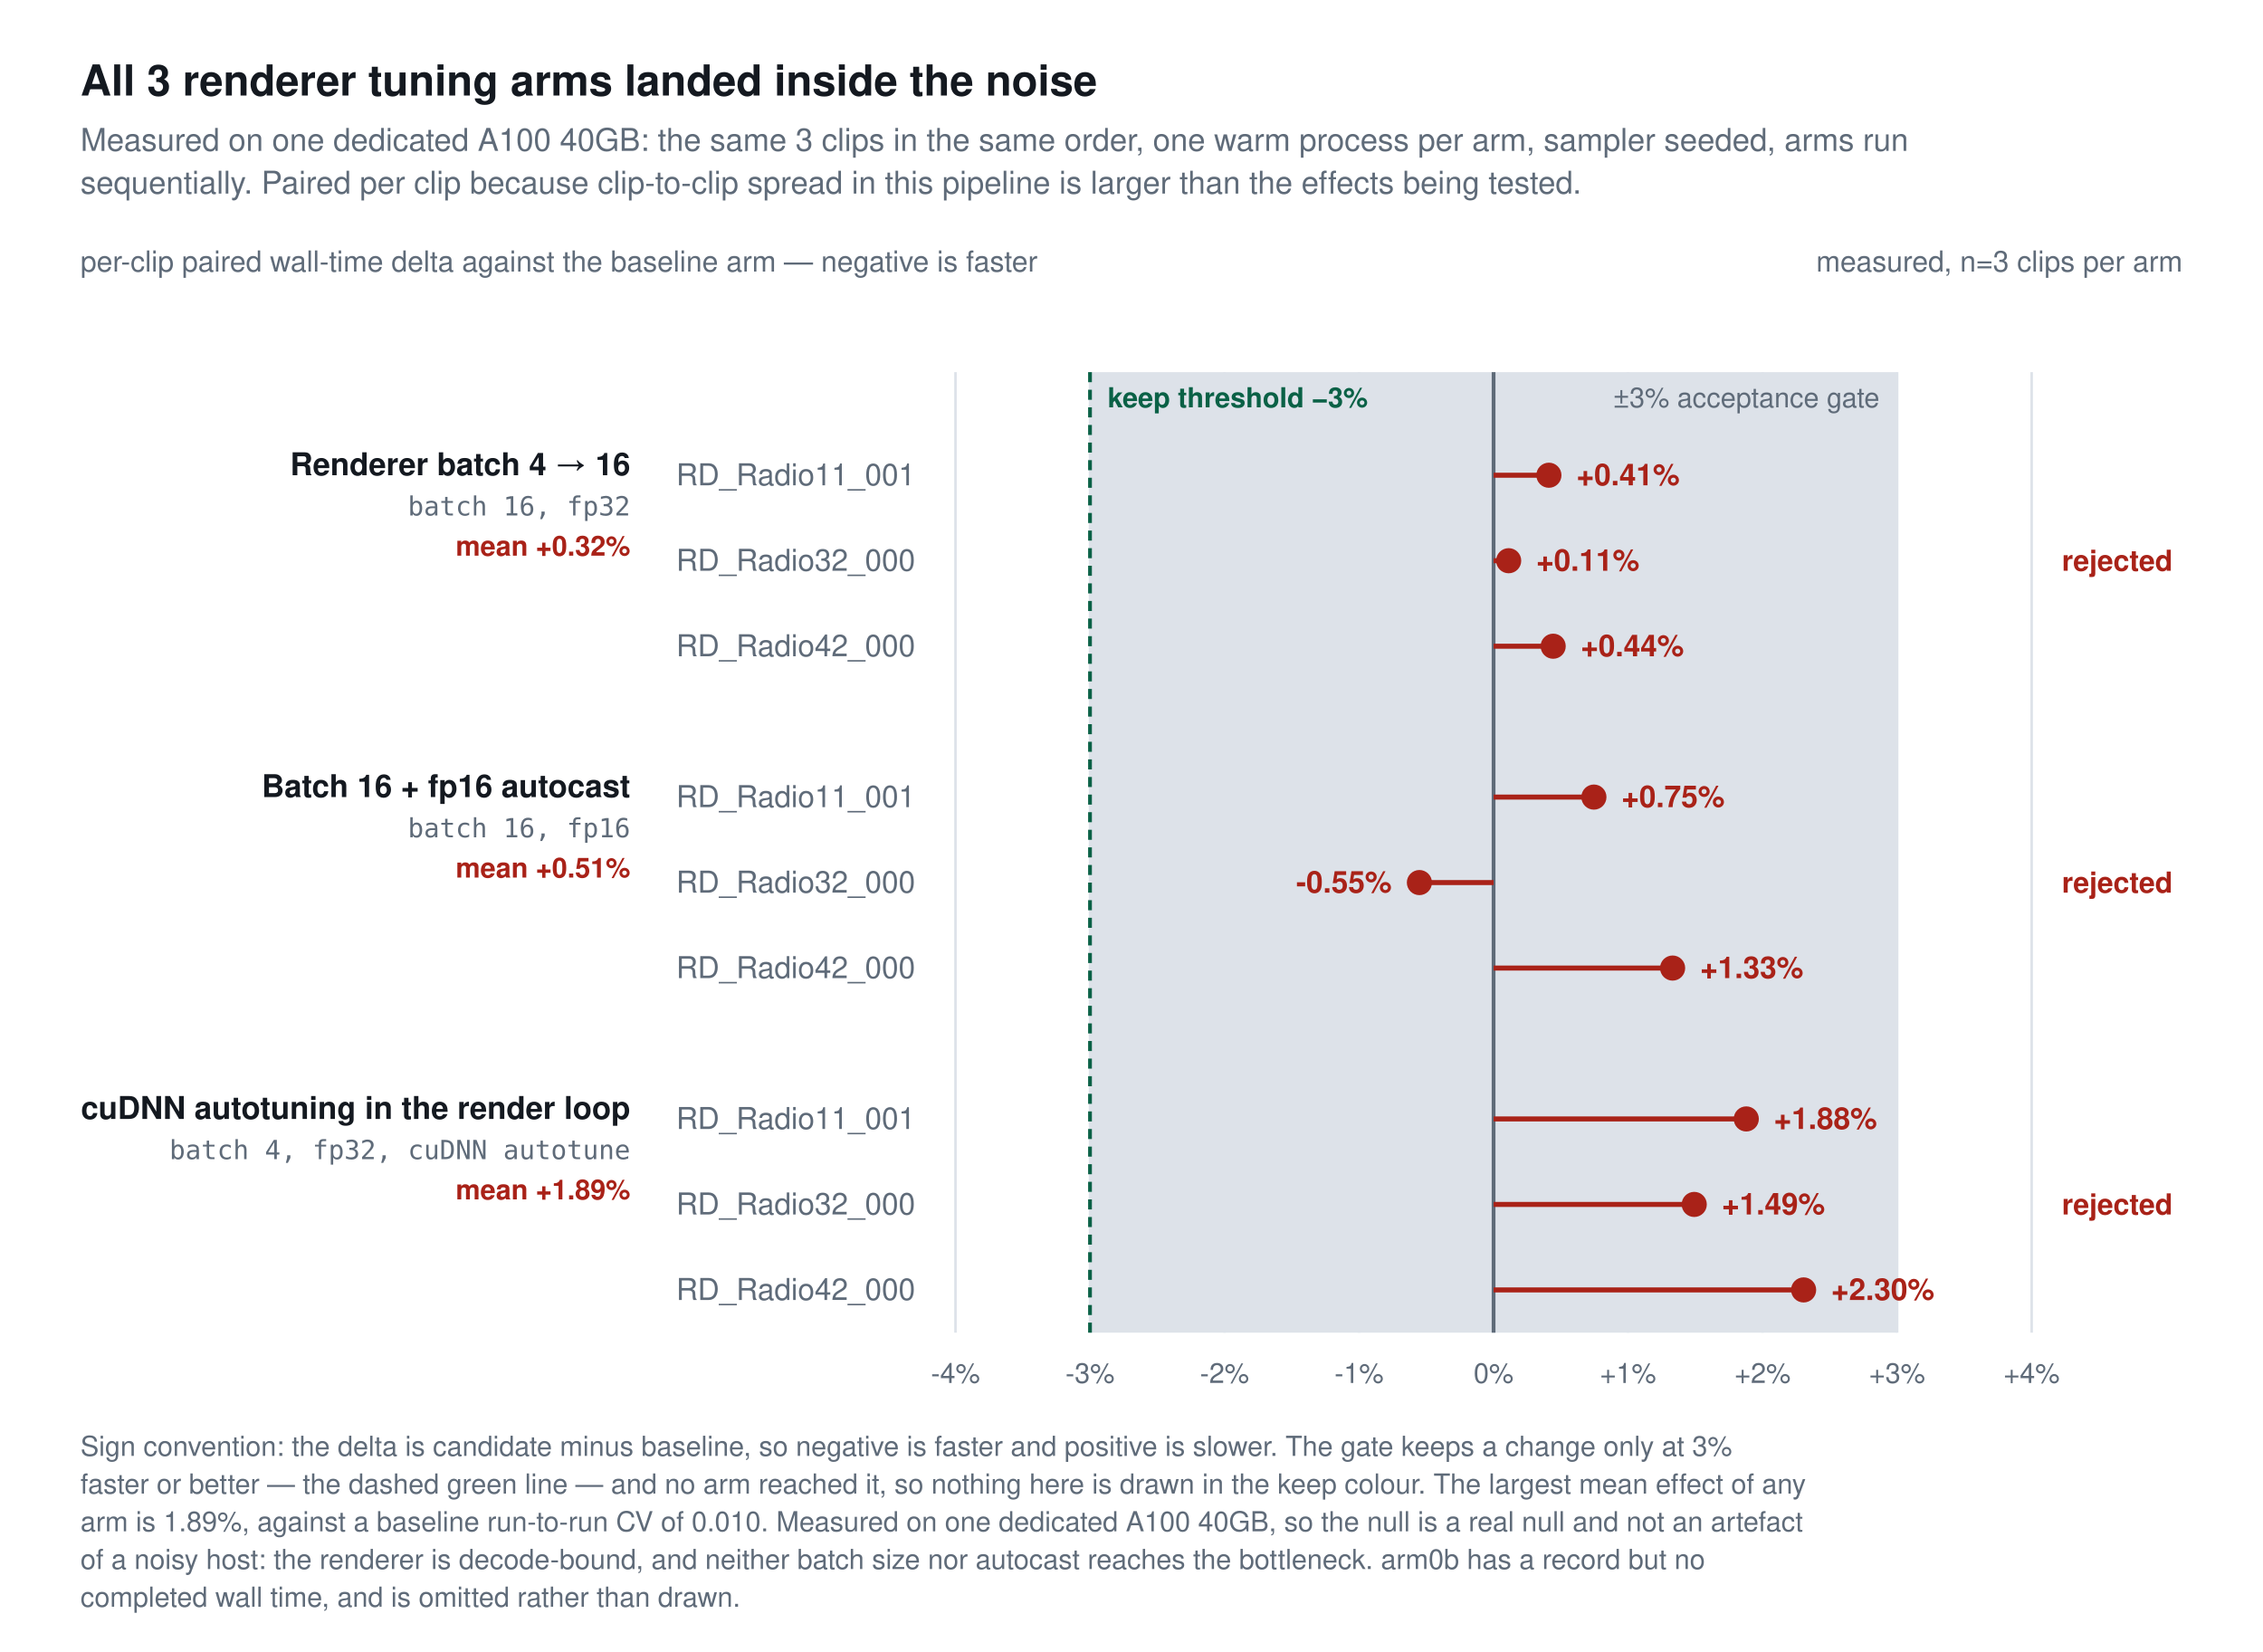
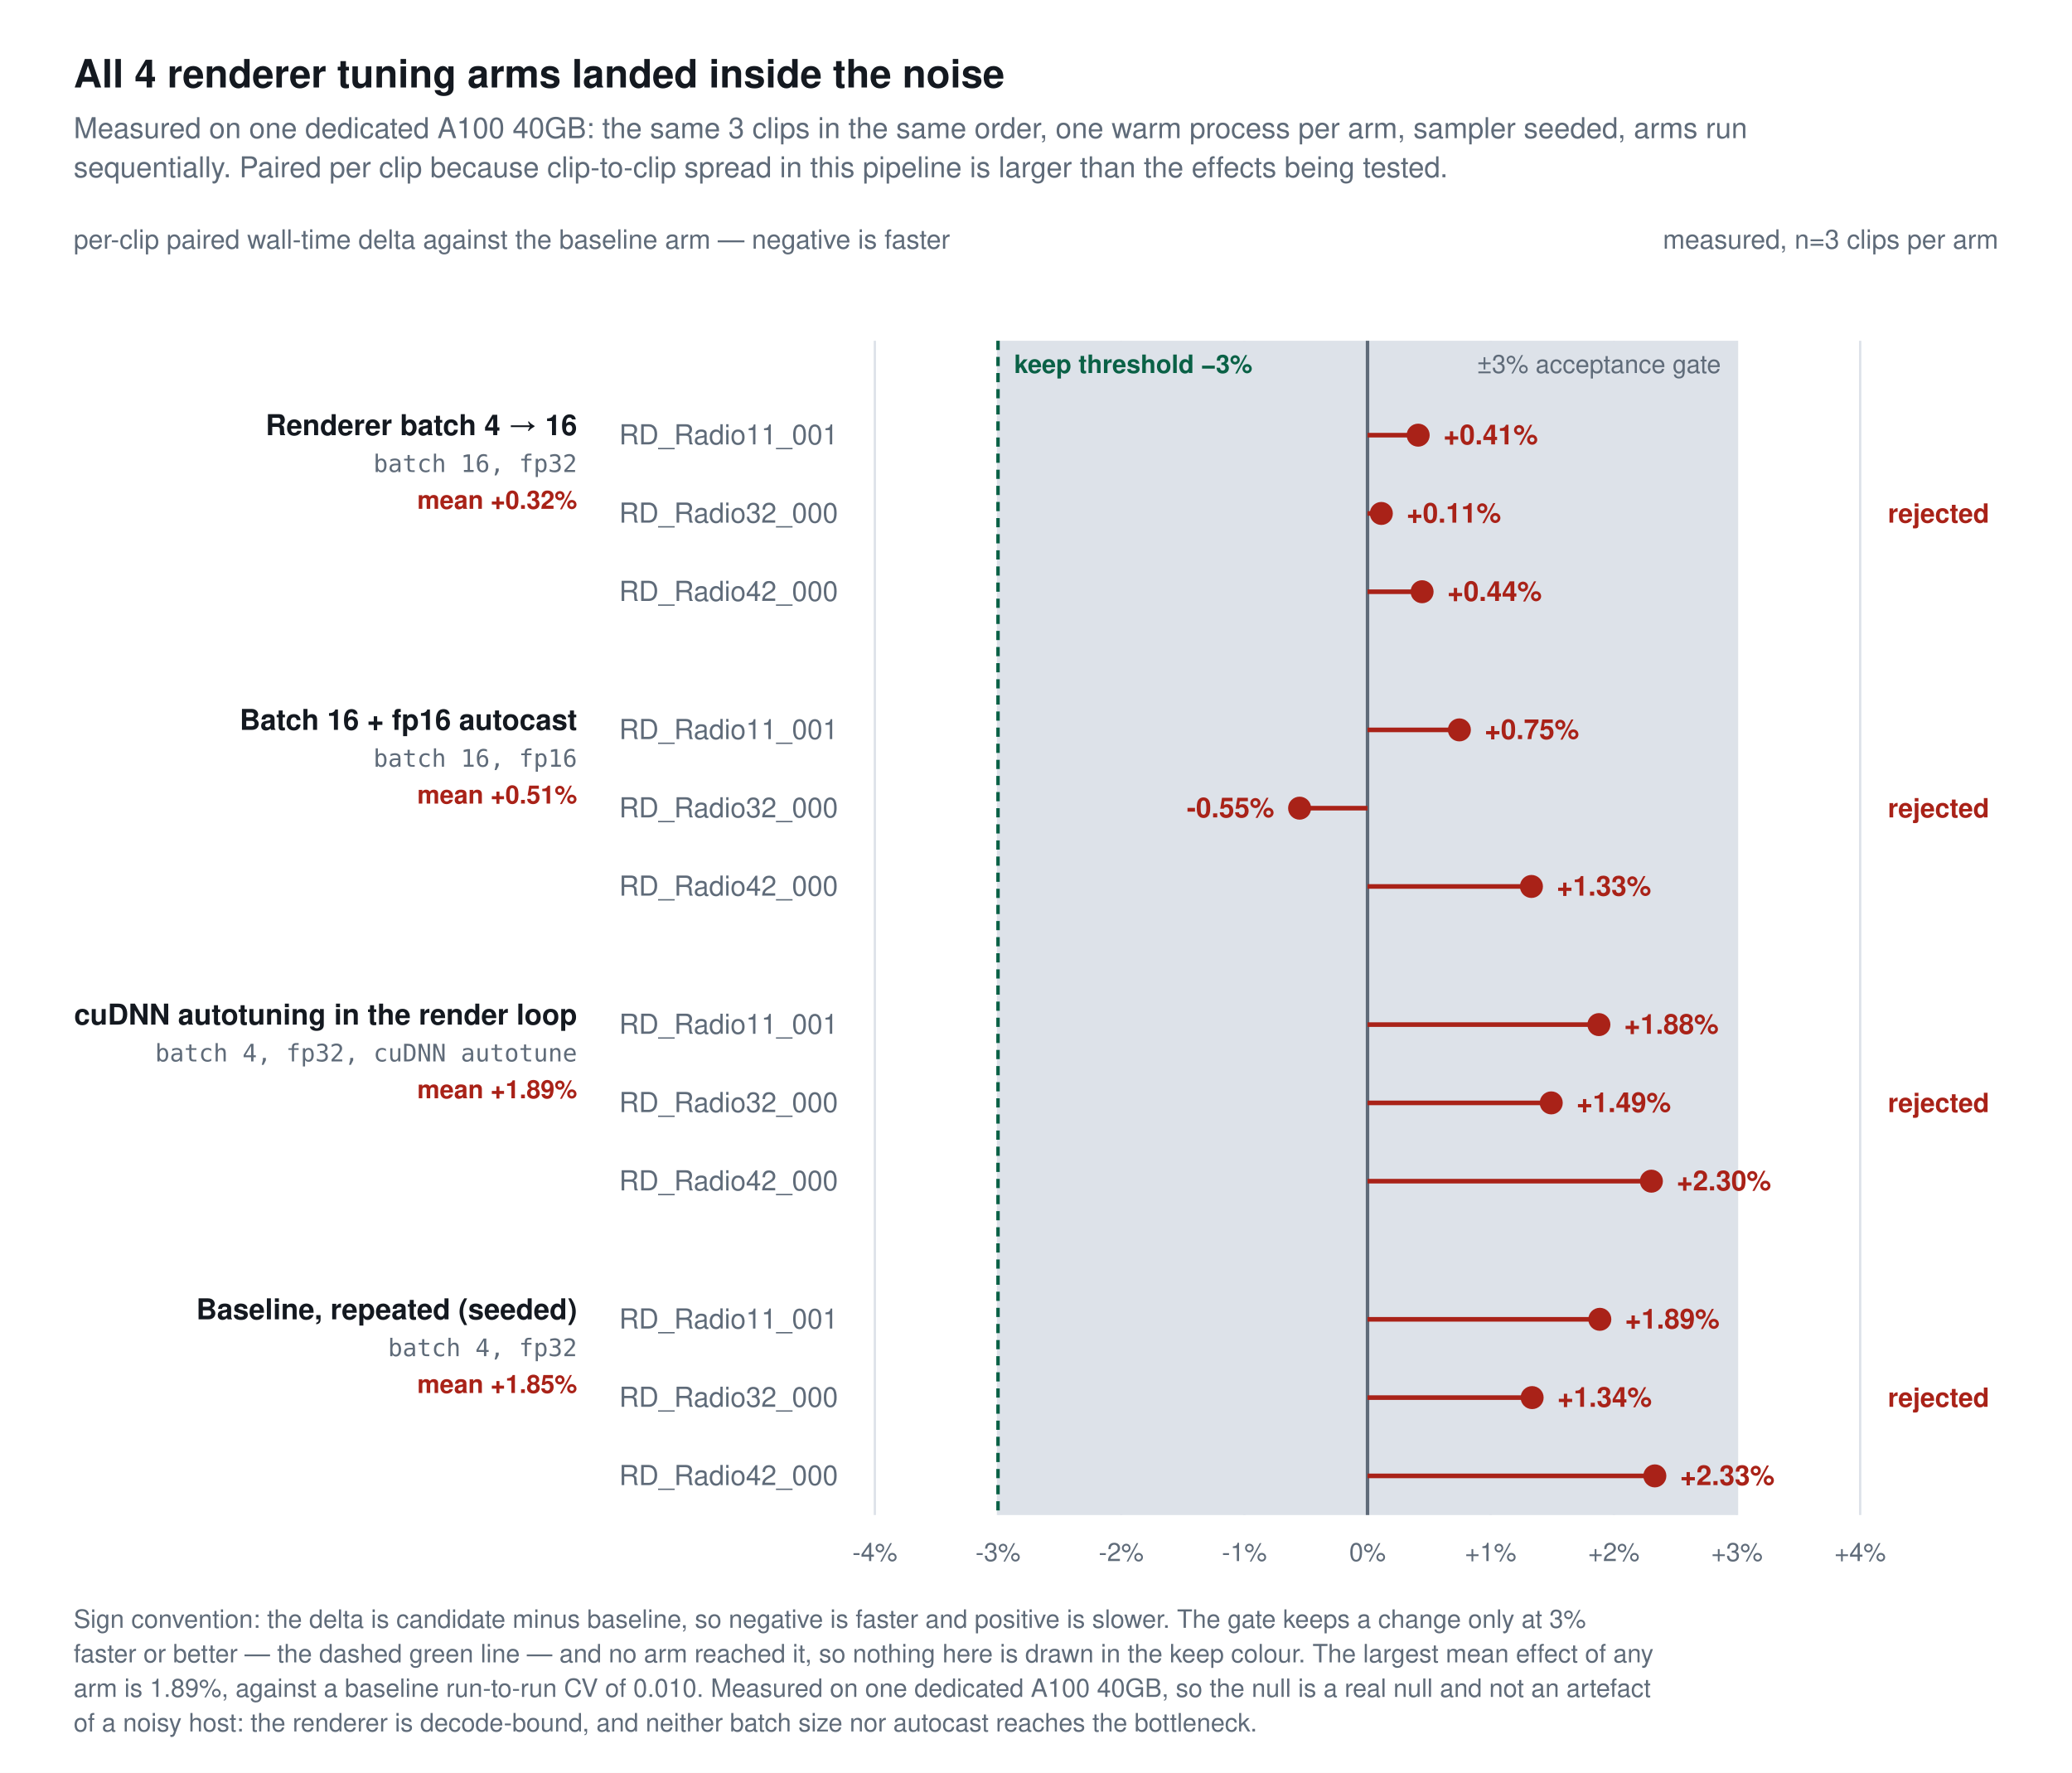
- <svg xmlns="http://www.w3.org/2000/svg" viewBox="0 0 900 657" width="900" height="657" font-family="ui-sans-serif, -apple-system, 'Segoe UI', Helvetica, Arial, sans-serif">
-   <rect width="900" height="657" fill="#ffffff" />
-   <text x="32" y="38" font-family="ui-sans-serif, -apple-system, 'Segoe UI', Helvetica, Arial, sans-serif" font-size="17" fill="#141920" text-anchor="start" font-weight="650" opacity="1">All 3 renderer tuning arms landed inside the noise</text>
+ <svg xmlns="http://www.w3.org/2000/svg" viewBox="0 0 900 770" width="900" height="770" font-family="ui-sans-serif, -apple-system, 'Segoe UI', Helvetica, Arial, sans-serif">
+   <rect width="900" height="770" fill="#ffffff" />
+   <text x="32" y="38" font-family="ui-sans-serif, -apple-system, 'Segoe UI', Helvetica, Arial, sans-serif" font-size="17" fill="#141920" text-anchor="start" font-weight="650" opacity="1">All 4 renderer tuning arms landed inside the noise</text>
  <text x="32" y="60" font-family="ui-sans-serif, -apple-system, 'Segoe UI', Helvetica, Arial, sans-serif" font-size="12.5" fill="#5f6b79" text-anchor="start" font-weight="400" opacity="1">Measured on one dedicated A100 40GB: the same 3 clips in the same order, one warm process per arm, sampler seeded, arms run</text>
  <text x="32" y="77" font-family="ui-sans-serif, -apple-system, 'Segoe UI', Helvetica, Arial, sans-serif" font-size="12.5" fill="#5f6b79" text-anchor="start" font-weight="400" opacity="1">sequentially. Paired per clip because clip-to-clip spread in this pipeline is larger than the effects being tested.</text>
-   <line x1="380" y1="148" x2="380" y2="530" stroke="#dde2e9" stroke-width="1" />
-   <text x="380" y="550" font-family="ui-sans-serif, -apple-system, 'Segoe UI', Helvetica, Arial, sans-serif" font-size="11" fill="#5f6b79" text-anchor="middle" font-weight="400" opacity="1">-4%</text>
-   <line x1="433.5" y1="148" x2="433.5" y2="530" stroke="#dde2e9" stroke-width="1" />
-   <text x="433.5" y="550" font-family="ui-sans-serif, -apple-system, 'Segoe UI', Helvetica, Arial, sans-serif" font-size="11" fill="#5f6b79" text-anchor="middle" font-weight="400" opacity="1">-3%</text>
-   <line x1="487" y1="148" x2="487" y2="530" stroke="#dde2e9" stroke-width="1" />
-   <text x="487" y="550" font-family="ui-sans-serif, -apple-system, 'Segoe UI', Helvetica, Arial, sans-serif" font-size="11" fill="#5f6b79" text-anchor="middle" font-weight="400" opacity="1">-2%</text>
-   <line x1="540.5" y1="148" x2="540.5" y2="530" stroke="#dde2e9" stroke-width="1" />
-   <text x="540.5" y="550" font-family="ui-sans-serif, -apple-system, 'Segoe UI', Helvetica, Arial, sans-serif" font-size="11" fill="#5f6b79" text-anchor="middle" font-weight="400" opacity="1">-1%</text>
-   <line x1="594" y1="148" x2="594" y2="530" stroke="#dde2e9" stroke-width="1" />
-   <text x="594" y="550" font-family="ui-sans-serif, -apple-system, 'Segoe UI', Helvetica, Arial, sans-serif" font-size="11" fill="#5f6b79" text-anchor="middle" font-weight="400" opacity="1">0%</text>
-   <line x1="647.5" y1="148" x2="647.5" y2="530" stroke="#dde2e9" stroke-width="1" />
-   <text x="647.5" y="550" font-family="ui-sans-serif, -apple-system, 'Segoe UI', Helvetica, Arial, sans-serif" font-size="11" fill="#5f6b79" text-anchor="middle" font-weight="400" opacity="1">+1%</text>
-   <line x1="701" y1="148" x2="701" y2="530" stroke="#dde2e9" stroke-width="1" />
-   <text x="701" y="550" font-family="ui-sans-serif, -apple-system, 'Segoe UI', Helvetica, Arial, sans-serif" font-size="11" fill="#5f6b79" text-anchor="middle" font-weight="400" opacity="1">+2%</text>
-   <line x1="754.5" y1="148" x2="754.5" y2="530" stroke="#dde2e9" stroke-width="1" />
-   <text x="754.5" y="550" font-family="ui-sans-serif, -apple-system, 'Segoe UI', Helvetica, Arial, sans-serif" font-size="11" fill="#5f6b79" text-anchor="middle" font-weight="400" opacity="1">+3%</text>
-   <line x1="808" y1="148" x2="808" y2="530" stroke="#dde2e9" stroke-width="1" />
-   <text x="808" y="550" font-family="ui-sans-serif, -apple-system, 'Segoe UI', Helvetica, Arial, sans-serif" font-size="11" fill="#5f6b79" text-anchor="middle" font-weight="400" opacity="1">+4%</text>
-   <rect x="433.5" y="148" width="321.0" height="382" fill="#dde2e9" />
-   <line x1="594" y1="148" x2="594" y2="530" stroke="#5f6b79" stroke-width="1.5" />
-   <line x1="433.5" y1="148" x2="433.5" y2="530" stroke="#0a6146" stroke-width="1.5" stroke-dasharray="4 3" />
+   <line x1="380" y1="148" x2="380" y2="658" stroke="#dde2e9" stroke-width="1" />
+   <text x="380" y="678" font-family="ui-sans-serif, -apple-system, 'Segoe UI', Helvetica, Arial, sans-serif" font-size="11" fill="#5f6b79" text-anchor="middle" font-weight="400" opacity="1">-4%</text>
+   <line x1="433.5" y1="148" x2="433.5" y2="658" stroke="#dde2e9" stroke-width="1" />
+   <text x="433.5" y="678" font-family="ui-sans-serif, -apple-system, 'Segoe UI', Helvetica, Arial, sans-serif" font-size="11" fill="#5f6b79" text-anchor="middle" font-weight="400" opacity="1">-3%</text>
+   <line x1="487" y1="148" x2="487" y2="658" stroke="#dde2e9" stroke-width="1" />
+   <text x="487" y="678" font-family="ui-sans-serif, -apple-system, 'Segoe UI', Helvetica, Arial, sans-serif" font-size="11" fill="#5f6b79" text-anchor="middle" font-weight="400" opacity="1">-2%</text>
+   <line x1="540.5" y1="148" x2="540.5" y2="658" stroke="#dde2e9" stroke-width="1" />
+   <text x="540.5" y="678" font-family="ui-sans-serif, -apple-system, 'Segoe UI', Helvetica, Arial, sans-serif" font-size="11" fill="#5f6b79" text-anchor="middle" font-weight="400" opacity="1">-1%</text>
+   <line x1="594" y1="148" x2="594" y2="658" stroke="#dde2e9" stroke-width="1" />
+   <text x="594" y="678" font-family="ui-sans-serif, -apple-system, 'Segoe UI', Helvetica, Arial, sans-serif" font-size="11" fill="#5f6b79" text-anchor="middle" font-weight="400" opacity="1">0%</text>
+   <line x1="647.5" y1="148" x2="647.5" y2="658" stroke="#dde2e9" stroke-width="1" />
+   <text x="647.5" y="678" font-family="ui-sans-serif, -apple-system, 'Segoe UI', Helvetica, Arial, sans-serif" font-size="11" fill="#5f6b79" text-anchor="middle" font-weight="400" opacity="1">+1%</text>
+   <line x1="701" y1="148" x2="701" y2="658" stroke="#dde2e9" stroke-width="1" />
+   <text x="701" y="678" font-family="ui-sans-serif, -apple-system, 'Segoe UI', Helvetica, Arial, sans-serif" font-size="11" fill="#5f6b79" text-anchor="middle" font-weight="400" opacity="1">+2%</text>
+   <line x1="754.5" y1="148" x2="754.5" y2="658" stroke="#dde2e9" stroke-width="1" />
+   <text x="754.5" y="678" font-family="ui-sans-serif, -apple-system, 'Segoe UI', Helvetica, Arial, sans-serif" font-size="11" fill="#5f6b79" text-anchor="middle" font-weight="400" opacity="1">+3%</text>
+   <line x1="808" y1="148" x2="808" y2="658" stroke="#dde2e9" stroke-width="1" />
+   <text x="808" y="678" font-family="ui-sans-serif, -apple-system, 'Segoe UI', Helvetica, Arial, sans-serif" font-size="11" fill="#5f6b79" text-anchor="middle" font-weight="400" opacity="1">+4%</text>
+   <rect x="433.5" y="148" width="321.0" height="510" fill="#dde2e9" />
+   <line x1="594" y1="148" x2="594" y2="658" stroke="#5f6b79" stroke-width="1.5" />
+   <line x1="433.5" y1="148" x2="433.5" y2="658" stroke="#0a6146" stroke-width="1.5" stroke-dasharray="4 3" />
  <text x="440.5" y="162" font-family="ui-sans-serif, -apple-system, 'Segoe UI', Helvetica, Arial, sans-serif" font-size="11" fill="#0a6146" text-anchor="start" font-weight="650" opacity="1">keep threshold −3%</text>
  <text x="747.5" y="162" font-family="ui-sans-serif, -apple-system, 'Segoe UI', Helvetica, Arial, sans-serif" font-size="11" fill="#5f6b79" text-anchor="end" font-weight="400" opacity="1">±3% acceptance gate</text>
  <text x="32" y="108" font-family="ui-sans-serif, -apple-system, 'Segoe UI', Helvetica, Arial, sans-serif" font-size="11.5" fill="#5f6b79" text-anchor="start" font-weight="400" opacity="1">per-clip paired wall-time delta against the baseline arm — negative is faster</text>
  <text x="868" y="108" font-family="ui-sans-serif, -apple-system, 'Segoe UI', Helvetica, Arial, sans-serif" font-size="11.5" fill="#5f6b79" text-anchor="end" font-weight="400" opacity="1">measured, n=3 clips per arm</text>
  <text x="364" y="193" font-family="ui-sans-serif, -apple-system, 'Segoe UI', Helvetica, Arial, sans-serif" font-size="12" fill="#5f6b79" text-anchor="end" font-weight="400" opacity="1">RD_Radio11_001</text>
  <line x1="594" y1="189" x2="616.0" y2="189" stroke="#a92218" stroke-width="2" />
  <circle cx="616.0" cy="189" r="5" fill="#a92218" />
  <text x="627.0" y="193" font-family="ui-sans-serif, -apple-system, 'Segoe UI', Helvetica, Arial, sans-serif" font-size="12" fill="#a92218" text-anchor="start" font-weight="600" opacity="1">+0.41%</text>
  <text x="364" y="227" font-family="ui-sans-serif, -apple-system, 'Segoe UI', Helvetica, Arial, sans-serif" font-size="12" fill="#5f6b79" text-anchor="end" font-weight="400" opacity="1">RD_Radio32_000</text>
  <line x1="594" y1="223" x2="600.0" y2="223" stroke="#a92218" stroke-width="2" />
  <circle cx="600.0" cy="223" r="5" fill="#a92218" />
  <text x="611.0" y="227" font-family="ui-sans-serif, -apple-system, 'Segoe UI', Helvetica, Arial, sans-serif" font-size="12" fill="#a92218" text-anchor="start" font-weight="600" opacity="1">+0.11%</text>
  <text x="364" y="261" font-family="ui-sans-serif, -apple-system, 'Segoe UI', Helvetica, Arial, sans-serif" font-size="12" fill="#5f6b79" text-anchor="end" font-weight="400" opacity="1">RD_Radio42_000</text>
  <line x1="594" y1="257" x2="617.7" y2="257" stroke="#a92218" stroke-width="2" />
  <circle cx="617.7" cy="257" r="5" fill="#a92218" />
  <text x="628.7" y="261" font-family="ui-sans-serif, -apple-system, 'Segoe UI', Helvetica, Arial, sans-serif" font-size="12" fill="#a92218" text-anchor="start" font-weight="600" opacity="1">+0.44%</text>
  <text x="250.692" y="189" font-family="ui-sans-serif, -apple-system, 'Segoe UI', Helvetica, Arial, sans-serif" font-size="12.5" fill="#141920" text-anchor="end" font-weight="650" opacity="1">Renderer batch 4 → 16</text>
  <text x="250.692" y="205" font-family="ui-monospace, 'SF Mono', Menlo, Consolas, monospace" font-size="10.5" fill="#5f6b79" text-anchor="end" font-weight="400" opacity="1">batch 16, fp32</text>
  <text x="250.692" y="221" font-family="ui-sans-serif, -apple-system, 'Segoe UI', Helvetica, Arial, sans-serif" font-size="11" fill="#a92218" text-anchor="end" font-weight="650" opacity="1">mean +0.32%</text>
  <text x="820" y="227" font-family="ui-sans-serif, -apple-system, 'Segoe UI', Helvetica, Arial, sans-serif" font-size="11.5" fill="#a92218" text-anchor="start" font-weight="650" opacity="1">rejected</text>
  <text x="364" y="321" font-family="ui-sans-serif, -apple-system, 'Segoe UI', Helvetica, Arial, sans-serif" font-size="12" fill="#5f6b79" text-anchor="end" font-weight="400" opacity="1">RD_Radio11_001</text>
  <line x1="594" y1="317" x2="633.9" y2="317" stroke="#a92218" stroke-width="2" />
  <circle cx="633.9" cy="317" r="5" fill="#a92218" />
  <text x="644.9" y="321" font-family="ui-sans-serif, -apple-system, 'Segoe UI', Helvetica, Arial, sans-serif" font-size="12" fill="#a92218" text-anchor="start" font-weight="600" opacity="1">+0.75%</text>
  <text x="364" y="355" font-family="ui-sans-serif, -apple-system, 'Segoe UI', Helvetica, Arial, sans-serif" font-size="12" fill="#5f6b79" text-anchor="end" font-weight="400" opacity="1">RD_Radio32_000</text>
  <line x1="594" y1="351" x2="564.5" y2="351" stroke="#a92218" stroke-width="2" />
  <circle cx="564.5" cy="351" r="5" fill="#a92218" />
  <text x="553.5" y="355" font-family="ui-sans-serif, -apple-system, 'Segoe UI', Helvetica, Arial, sans-serif" font-size="12" fill="#a92218" text-anchor="end" font-weight="600" opacity="1">-0.55%</text>
  <text x="364" y="389" font-family="ui-sans-serif, -apple-system, 'Segoe UI', Helvetica, Arial, sans-serif" font-size="12" fill="#5f6b79" text-anchor="end" font-weight="400" opacity="1">RD_Radio42_000</text>
  <line x1="594" y1="385" x2="665.2" y2="385" stroke="#a92218" stroke-width="2" />
  <circle cx="665.2" cy="385" r="5" fill="#a92218" />
  <text x="676.2" y="389" font-family="ui-sans-serif, -apple-system, 'Segoe UI', Helvetica, Arial, sans-serif" font-size="12" fill="#a92218" text-anchor="start" font-weight="600" opacity="1">+1.33%</text>
  <text x="250.692" y="317" font-family="ui-sans-serif, -apple-system, 'Segoe UI', Helvetica, Arial, sans-serif" font-size="12.5" fill="#141920" text-anchor="end" font-weight="650" opacity="1">Batch 16 + fp16 autocast</text>
  <text x="250.692" y="333" font-family="ui-monospace, 'SF Mono', Menlo, Consolas, monospace" font-size="10.5" fill="#5f6b79" text-anchor="end" font-weight="400" opacity="1">batch 16, fp16</text>
  <text x="250.692" y="349" font-family="ui-sans-serif, -apple-system, 'Segoe UI', Helvetica, Arial, sans-serif" font-size="11" fill="#a92218" text-anchor="end" font-weight="650" opacity="1">mean +0.51%</text>
  <text x="820" y="355" font-family="ui-sans-serif, -apple-system, 'Segoe UI', Helvetica, Arial, sans-serif" font-size="11.5" fill="#a92218" text-anchor="start" font-weight="650" opacity="1">rejected</text>
  <text x="364" y="449" font-family="ui-sans-serif, -apple-system, 'Segoe UI', Helvetica, Arial, sans-serif" font-size="12" fill="#5f6b79" text-anchor="end" font-weight="400" opacity="1">RD_Radio11_001</text>
  <line x1="594" y1="445" x2="694.5" y2="445" stroke="#a92218" stroke-width="2" />
  <circle cx="694.5" cy="445" r="5" fill="#a92218" />
  <text x="705.5" y="449" font-family="ui-sans-serif, -apple-system, 'Segoe UI', Helvetica, Arial, sans-serif" font-size="12" fill="#a92218" text-anchor="start" font-weight="600" opacity="1">+1.88%</text>
  <text x="364" y="483" font-family="ui-sans-serif, -apple-system, 'Segoe UI', Helvetica, Arial, sans-serif" font-size="12" fill="#5f6b79" text-anchor="end" font-weight="400" opacity="1">RD_Radio32_000</text>
  <line x1="594" y1="479" x2="673.8" y2="479" stroke="#a92218" stroke-width="2" />
  <circle cx="673.8" cy="479" r="5" fill="#a92218" />
  <text x="684.8" y="483" font-family="ui-sans-serif, -apple-system, 'Segoe UI', Helvetica, Arial, sans-serif" font-size="12" fill="#a92218" text-anchor="start" font-weight="600" opacity="1">+1.49%</text>
  <text x="364" y="517" font-family="ui-sans-serif, -apple-system, 'Segoe UI', Helvetica, Arial, sans-serif" font-size="12" fill="#5f6b79" text-anchor="end" font-weight="400" opacity="1">RD_Radio42_000</text>
  <line x1="594" y1="513" x2="717.3" y2="513" stroke="#a92218" stroke-width="2" />
  <circle cx="717.3" cy="513" r="5" fill="#a92218" />
  <text x="728.3" y="517" font-family="ui-sans-serif, -apple-system, 'Segoe UI', Helvetica, Arial, sans-serif" font-size="12" fill="#a92218" text-anchor="start" font-weight="600" opacity="1">+2.30%</text>
  <text x="250.692" y="445" font-family="ui-sans-serif, -apple-system, 'Segoe UI', Helvetica, Arial, sans-serif" font-size="12.5" fill="#141920" text-anchor="end" font-weight="650" opacity="1">cuDNN autotuning in the render loop</text>
  <text x="250.692" y="461" font-family="ui-monospace, 'SF Mono', Menlo, Consolas, monospace" font-size="10.5" fill="#5f6b79" text-anchor="end" font-weight="400" opacity="1">batch 4, fp32, cuDNN autotune</text>
  <text x="250.692" y="477" font-family="ui-sans-serif, -apple-system, 'Segoe UI', Helvetica, Arial, sans-serif" font-size="11" fill="#a92218" text-anchor="end" font-weight="650" opacity="1">mean +1.89%</text>
  <text x="820" y="483" font-family="ui-sans-serif, -apple-system, 'Segoe UI', Helvetica, Arial, sans-serif" font-size="11.5" fill="#a92218" text-anchor="start" font-weight="650" opacity="1">rejected</text>
-   <text x="32" y="579" font-family="ui-sans-serif, -apple-system, 'Segoe UI', Helvetica, Arial, sans-serif" font-size="11" fill="#5f6b79" text-anchor="start" font-weight="400" opacity="1">Sign convention: the delta is candidate minus baseline, so negative is faster and positive is slower. The gate keeps a change only at 3%</text>
-   <text x="32" y="594" font-family="ui-sans-serif, -apple-system, 'Segoe UI', Helvetica, Arial, sans-serif" font-size="11" fill="#5f6b79" text-anchor="start" font-weight="400" opacity="1">faster or better — the dashed green line — and no arm reached it, so nothing here is drawn in the keep colour. The largest mean effect of any</text>
-   <text x="32" y="609" font-family="ui-sans-serif, -apple-system, 'Segoe UI', Helvetica, Arial, sans-serif" font-size="11" fill="#5f6b79" text-anchor="start" font-weight="400" opacity="1">arm is 1.89%, against a baseline run-to-run CV of 0.010. Measured on one dedicated A100 40GB, so the null is a real null and not an artefact</text>
-   <text x="32" y="624" font-family="ui-sans-serif, -apple-system, 'Segoe UI', Helvetica, Arial, sans-serif" font-size="11" fill="#5f6b79" text-anchor="start" font-weight="400" opacity="1">of a noisy host: the renderer is decode-bound, and neither batch size nor autocast reaches the bottleneck. arm0b has a record but no</text>
-   <text x="32" y="639" font-family="ui-sans-serif, -apple-system, 'Segoe UI', Helvetica, Arial, sans-serif" font-size="11" fill="#5f6b79" text-anchor="start" font-weight="400" opacity="1">completed wall time, and is omitted rather than drawn.</text>
+   <text x="364" y="577" font-family="ui-sans-serif, -apple-system, 'Segoe UI', Helvetica, Arial, sans-serif" font-size="12" fill="#5f6b79" text-anchor="end" font-weight="400" opacity="1">RD_Radio11_001</text>
+   <line x1="594" y1="573" x2="694.9" y2="573" stroke="#a92218" stroke-width="2" />
+   <circle cx="694.9" cy="573" r="5" fill="#a92218" />
+   <text x="705.9" y="577" font-family="ui-sans-serif, -apple-system, 'Segoe UI', Helvetica, Arial, sans-serif" font-size="12" fill="#a92218" text-anchor="start" font-weight="600" opacity="1">+1.89%</text>
+   <text x="364" y="611" font-family="ui-sans-serif, -apple-system, 'Segoe UI', Helvetica, Arial, sans-serif" font-size="12" fill="#5f6b79" text-anchor="end" font-weight="400" opacity="1">RD_Radio32_000</text>
+   <line x1="594" y1="607" x2="665.5" y2="607" stroke="#a92218" stroke-width="2" />
+   <circle cx="665.5" cy="607" r="5" fill="#a92218" />
+   <text x="676.5" y="611" font-family="ui-sans-serif, -apple-system, 'Segoe UI', Helvetica, Arial, sans-serif" font-size="12" fill="#a92218" text-anchor="start" font-weight="600" opacity="1">+1.34%</text>
+   <text x="364" y="645" font-family="ui-sans-serif, -apple-system, 'Segoe UI', Helvetica, Arial, sans-serif" font-size="12" fill="#5f6b79" text-anchor="end" font-weight="400" opacity="1">RD_Radio42_000</text>
+   <line x1="594" y1="641" x2="718.8" y2="641" stroke="#a92218" stroke-width="2" />
+   <circle cx="718.8" cy="641" r="5" fill="#a92218" />
+   <text x="729.8" y="645" font-family="ui-sans-serif, -apple-system, 'Segoe UI', Helvetica, Arial, sans-serif" font-size="12" fill="#a92218" text-anchor="start" font-weight="600" opacity="1">+2.33%</text>
+   <text x="250.692" y="573" font-family="ui-sans-serif, -apple-system, 'Segoe UI', Helvetica, Arial, sans-serif" font-size="12.5" fill="#141920" text-anchor="end" font-weight="650" opacity="1">Baseline, repeated (seeded)</text>
+   <text x="250.692" y="589" font-family="ui-monospace, 'SF Mono', Menlo, Consolas, monospace" font-size="10.5" fill="#5f6b79" text-anchor="end" font-weight="400" opacity="1">batch 4, fp32</text>
+   <text x="250.692" y="605" font-family="ui-sans-serif, -apple-system, 'Segoe UI', Helvetica, Arial, sans-serif" font-size="11" fill="#a92218" text-anchor="end" font-weight="650" opacity="1">mean +1.85%</text>
+   <text x="820" y="611" font-family="ui-sans-serif, -apple-system, 'Segoe UI', Helvetica, Arial, sans-serif" font-size="11.5" fill="#a92218" text-anchor="start" font-weight="650" opacity="1">rejected</text>
+   <text x="32" y="707" font-family="ui-sans-serif, -apple-system, 'Segoe UI', Helvetica, Arial, sans-serif" font-size="11" fill="#5f6b79" text-anchor="start" font-weight="400" opacity="1">Sign convention: the delta is candidate minus baseline, so negative is faster and positive is slower. The gate keeps a change only at 3%</text>
+   <text x="32" y="722" font-family="ui-sans-serif, -apple-system, 'Segoe UI', Helvetica, Arial, sans-serif" font-size="11" fill="#5f6b79" text-anchor="start" font-weight="400" opacity="1">faster or better — the dashed green line — and no arm reached it, so nothing here is drawn in the keep colour. The largest mean effect of any</text>
+   <text x="32" y="737" font-family="ui-sans-serif, -apple-system, 'Segoe UI', Helvetica, Arial, sans-serif" font-size="11" fill="#5f6b79" text-anchor="start" font-weight="400" opacity="1">arm is 1.89%, against a baseline run-to-run CV of 0.010. Measured on one dedicated A100 40GB, so the null is a real null and not an artefact</text>
+   <text x="32" y="752" font-family="ui-sans-serif, -apple-system, 'Segoe UI', Helvetica, Arial, sans-serif" font-size="11" fill="#5f6b79" text-anchor="start" font-weight="400" opacity="1">of a noisy host: the renderer is decode-bound, and neither batch size nor autocast reaches the bottleneck.</text>
</svg>
